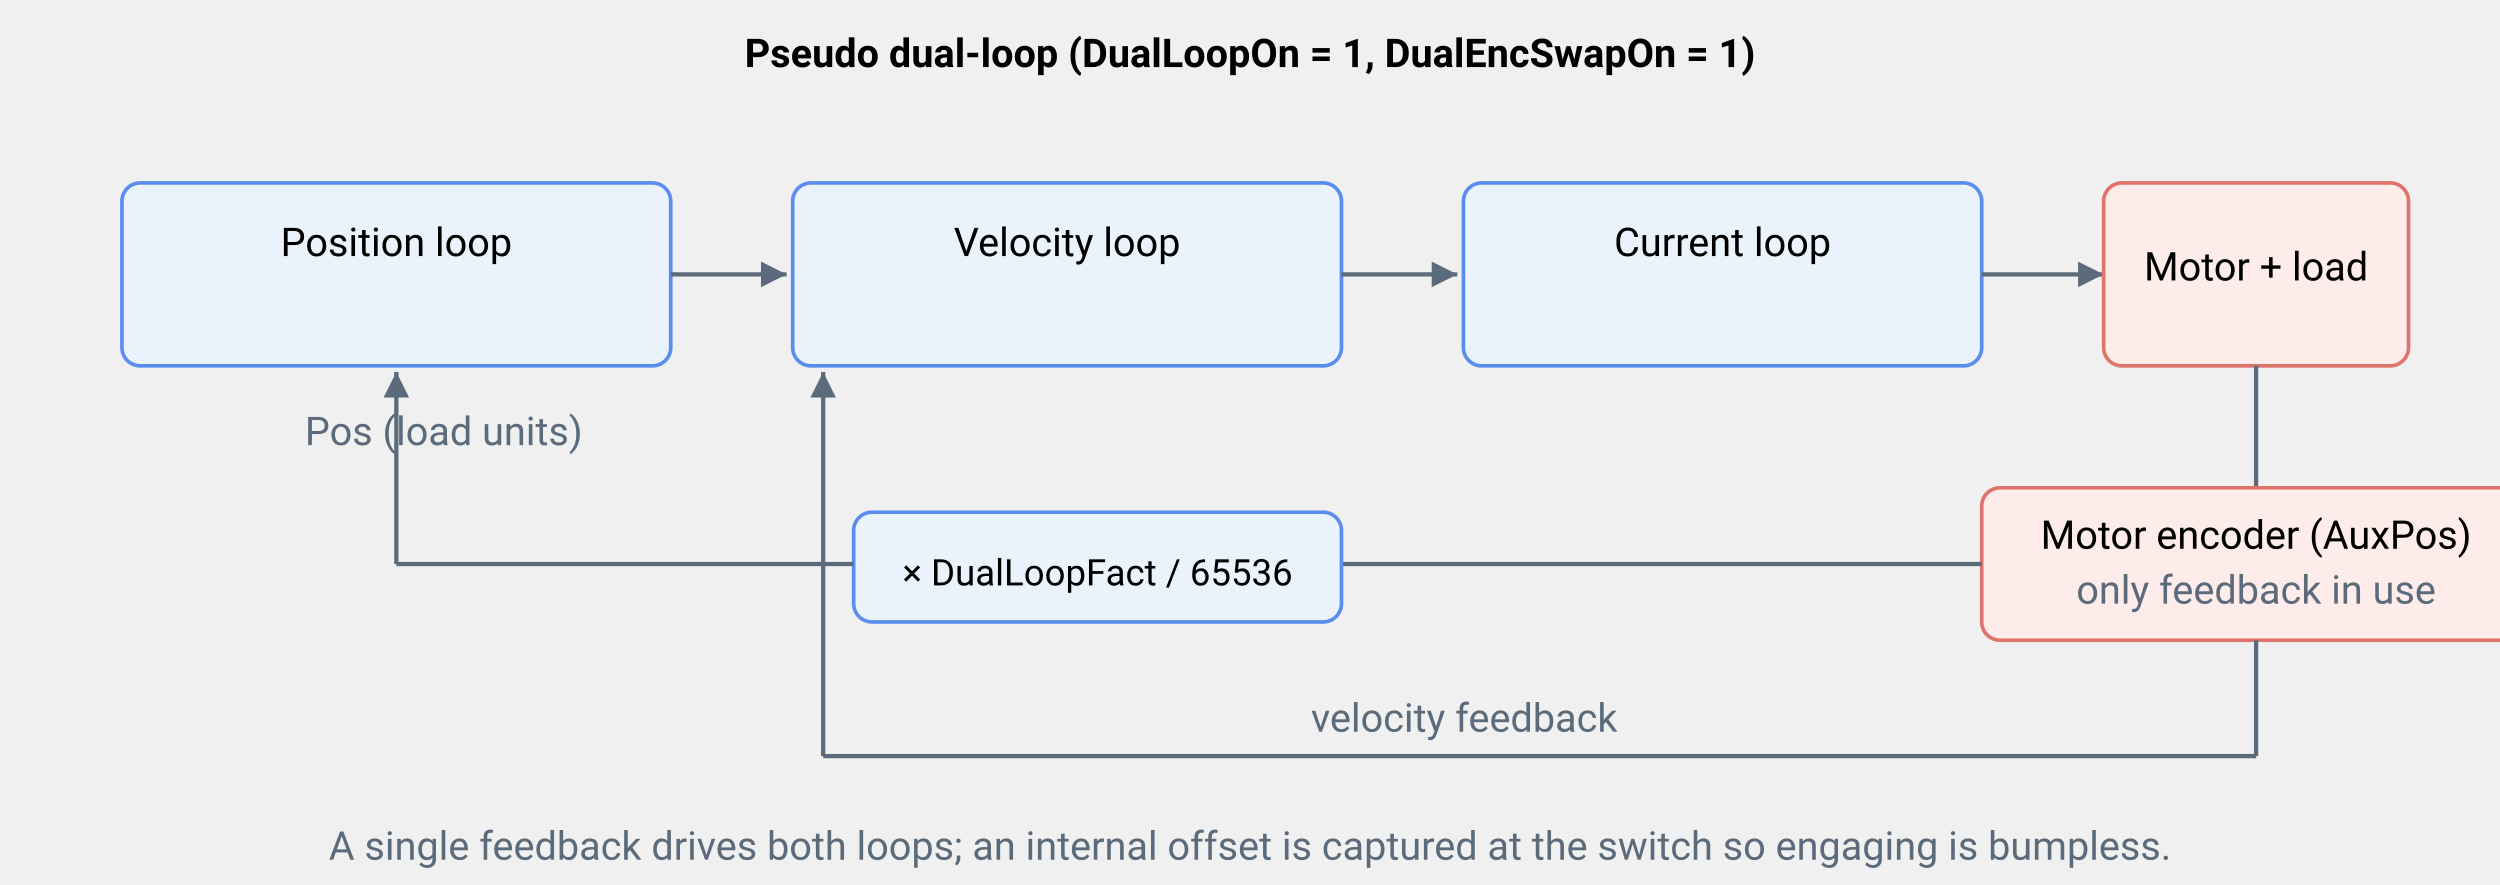
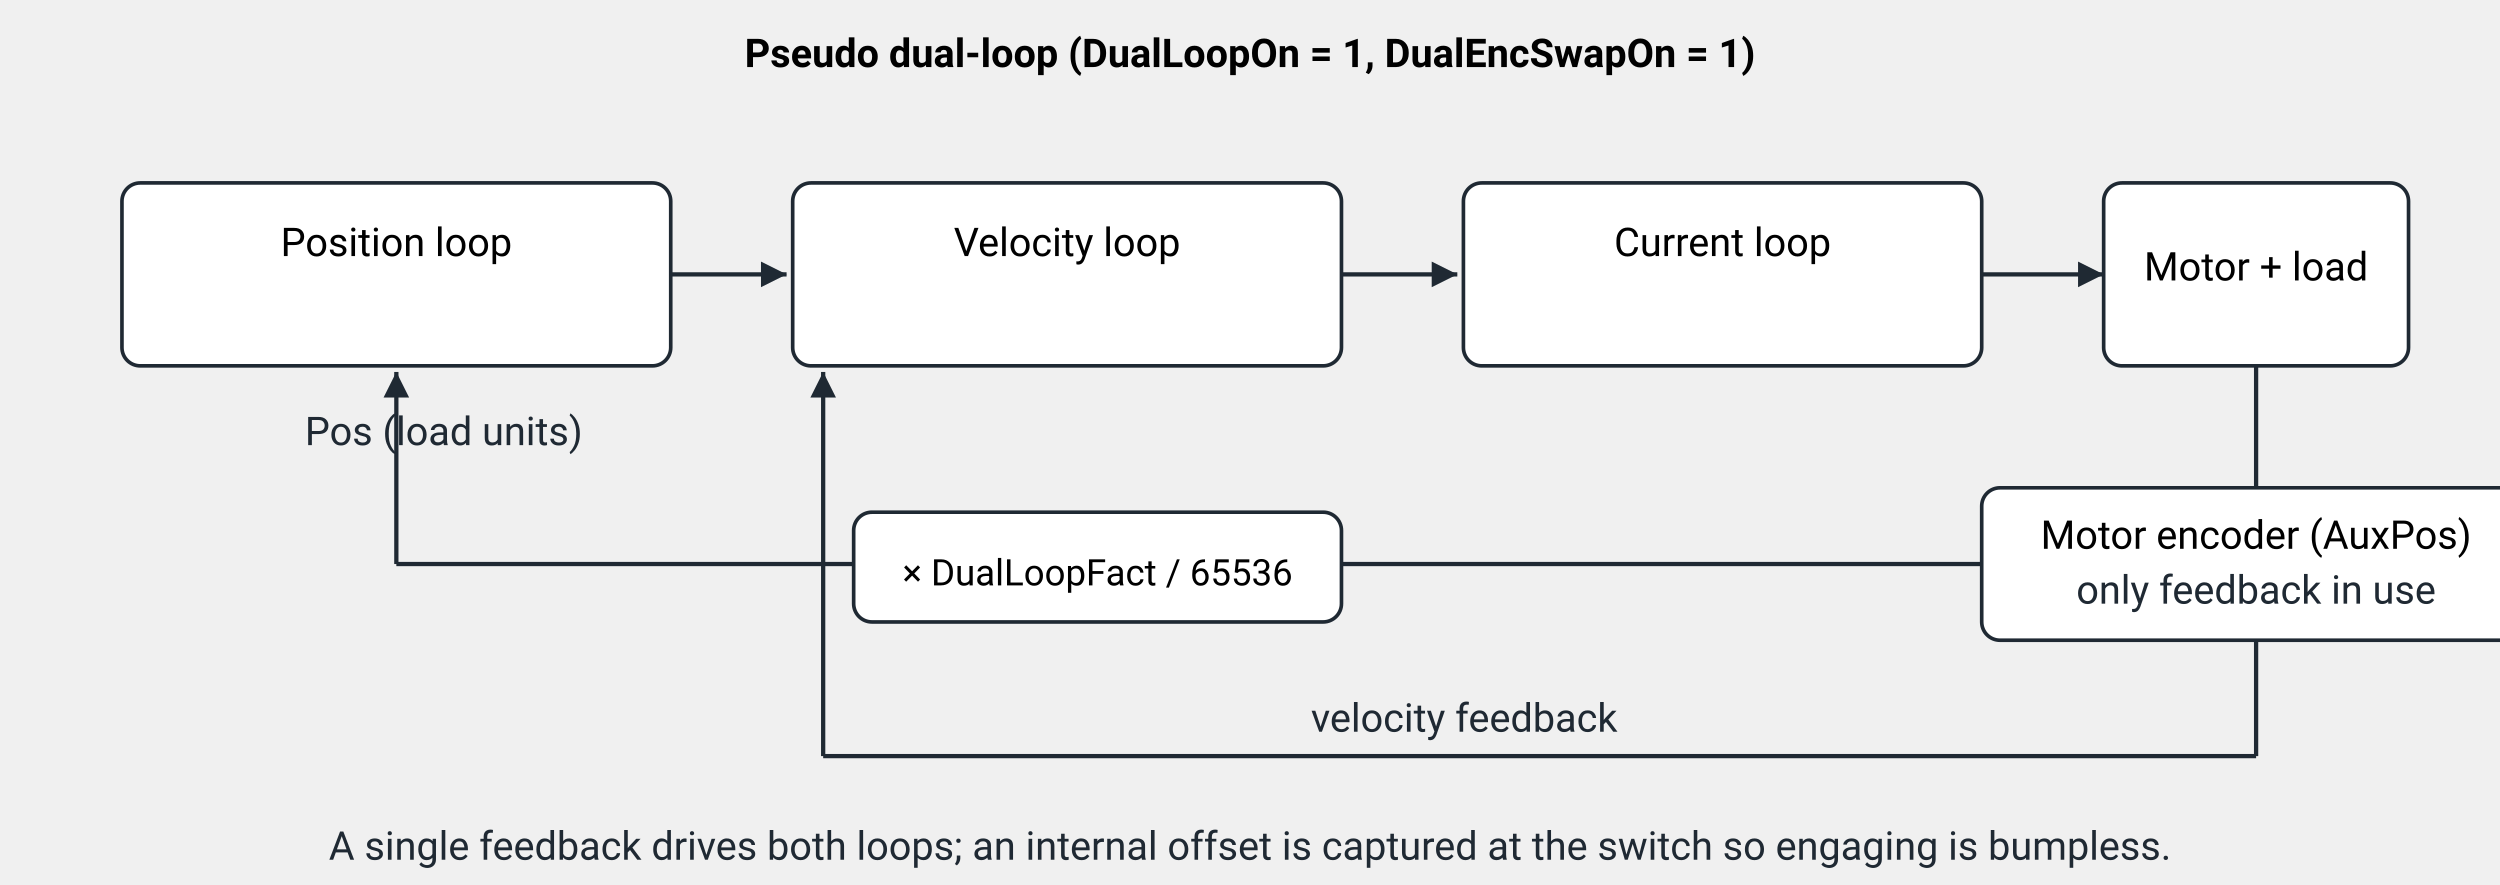
<svg xmlns="http://www.w3.org/2000/svg" width="820" height="290" viewBox="0 0 820 290" font-family="-apple-system,Segoe UI,Roboto,sans-serif" font-size="13" role="img" aria-label="In pseudo dual-loop with DualEncSwapOn, only the motor encoder is used: a scaled copy (x DualLoopFact / 65536) closes the position loop in load units, and the raw signal closes the velocity loop.">
  <defs>
    <marker id="arrow" markerWidth="8" markerHeight="8" refX="6" refY="3" orient="auto">
-       <path d="M0,0 L6,3 L0,6 Z" fill="#5b6b7b" />
+       <path d="M0,0 L6,3 L0,6 Z" fill="#1f2933" />
    </marker>
  </defs>
  <text x="410" y="22" text-anchor="middle" font-weight="bold">Pseudo dual-loop (DualLoopOn = 1, DualEncSwapOn = 1)</text>
-   <rect x="40" y="60" width="180" height="60" rx="6" fill="#eaf2fb" stroke="#5b8def" stroke-width="1.2" />
+   <rect x="40" y="60" width="180" height="60" rx="6" fill="#ffffff" stroke="#1f2933" stroke-width="1.2" />
  <text x="130" y="84" text-anchor="middle">Position loop</text>
-   <line x1="220" y1="90" x2="258" y2="90" stroke="#5b6b7b" stroke-width="1.4" marker-end="url(#arrow)" />
-   <rect x="260" y="60" width="180" height="60" rx="6" fill="#eaf2fb" stroke="#5b8def" stroke-width="1.2" />
+   <line x1="220" y1="90" x2="258" y2="90" stroke="#1f2933" stroke-width="1.4" marker-end="url(#arrow)" />
+   <rect x="260" y="60" width="180" height="60" rx="6" fill="#ffffff" stroke="#1f2933" stroke-width="1.2" />
  <text x="350" y="84" text-anchor="middle">Velocity loop</text>
-   <line x1="440" y1="90" x2="478" y2="90" stroke="#5b6b7b" stroke-width="1.4" marker-end="url(#arrow)" />
-   <rect x="480" y="60" width="170" height="60" rx="6" fill="#eaf2fb" stroke="#5b8def" stroke-width="1.2" />
+   <line x1="440" y1="90" x2="478" y2="90" stroke="#1f2933" stroke-width="1.4" marker-end="url(#arrow)" />
+   <rect x="480" y="60" width="170" height="60" rx="6" fill="#ffffff" stroke="#1f2933" stroke-width="1.2" />
  <text x="565" y="84" text-anchor="middle">Current loop</text>
-   <line x1="650" y1="90" x2="690" y2="90" stroke="#5b6b7b" stroke-width="1.4" marker-end="url(#arrow)" />
-   <rect x="690" y="60" width="100" height="60" rx="6" fill="#fdecea" stroke="#e0736b" stroke-width="1.2" />
+   <line x1="650" y1="90" x2="690" y2="90" stroke="#1f2933" stroke-width="1.4" marker-end="url(#arrow)" />
+   <rect x="690" y="60" width="100" height="60" rx="6" fill="#ffffff" stroke="#1f2933" stroke-width="1.2" />
  <text x="740" y="92" text-anchor="middle">Motor + load</text>
-   <line x1="740" y1="120" x2="740" y2="160" stroke="#5b6b7b" stroke-width="1.4" />
-   <rect x="650" y="160" width="180" height="50" rx="6" fill="#fdecea" stroke="#e0736b" stroke-width="1.2" />
+   <line x1="740" y1="120" x2="740" y2="160" stroke="#1f2933" stroke-width="1.4" />
+   <rect x="650" y="160" width="180" height="50" rx="6" fill="#ffffff" stroke="#1f2933" stroke-width="1.2" />
  <text x="740" y="180" text-anchor="middle">Motor encoder (AuxPos)</text>
-   <text x="740" y="198" text-anchor="middle" fill="#5b6b7b">only feedback in use</text>
-   <line x1="650" y1="185" x2="440" y2="185" stroke="#5b6b7b" stroke-width="1.4" />
-   <rect x="280" y="168" width="160" height="36" rx="6" fill="#eaf2fb" stroke="#5b8def" stroke-width="1.2" />
+   <text x="740" y="198" text-anchor="middle" fill="#1f2933">only feedback in use</text>
+   <line x1="650" y1="185" x2="440" y2="185" stroke="#1f2933" stroke-width="1.4" />
+   <rect x="280" y="168" width="160" height="36" rx="6" fill="#ffffff" stroke="#1f2933" stroke-width="1.2" />
  <text x="360" y="192" text-anchor="middle" font-size="12">× DualLoopFact / 65536</text>
-   <line x1="280" y1="185" x2="130" y2="185" stroke="#5b6b7b" stroke-width="1.4" />
-   <line x1="130" y1="185" x2="130" y2="122" stroke="#5b6b7b" stroke-width="1.4" marker-end="url(#arrow)" />
-   <text x="100" y="146" fill="#5b6b7b">Pos (load units)</text>
-   <line x1="740" y1="210" x2="740" y2="248" stroke="#5b6b7b" stroke-width="1.4" />
-   <line x1="740" y1="248" x2="270" y2="248" stroke="#5b6b7b" stroke-width="1.4" />
-   <line x1="270" y1="248" x2="270" y2="122" stroke="#5b6b7b" stroke-width="1.4" marker-end="url(#arrow)" />
-   <text x="430" y="240" fill="#5b6b7b">velocity feedback</text>
-   <text x="410" y="282" text-anchor="middle" fill="#5b6b7b">A single feedback drives both loops; an internal offset is captured at the switch so engaging is bumpless.</text>
+   <line x1="280" y1="185" x2="130" y2="185" stroke="#1f2933" stroke-width="1.4" />
+   <line x1="130" y1="185" x2="130" y2="122" stroke="#1f2933" stroke-width="1.4" marker-end="url(#arrow)" />
+   <text x="100" y="146" fill="#1f2933">Pos (load units)</text>
+   <line x1="740" y1="210" x2="740" y2="248" stroke="#1f2933" stroke-width="1.4" />
+   <line x1="740" y1="248" x2="270" y2="248" stroke="#1f2933" stroke-width="1.4" />
+   <line x1="270" y1="248" x2="270" y2="122" stroke="#1f2933" stroke-width="1.4" marker-end="url(#arrow)" />
+   <text x="430" y="240" fill="#1f2933">velocity feedback</text>
+   <text x="410" y="282" text-anchor="middle" fill="#1f2933">A single feedback drives both loops; an internal offset is captured at the switch so engaging is bumpless.</text>
</svg>
